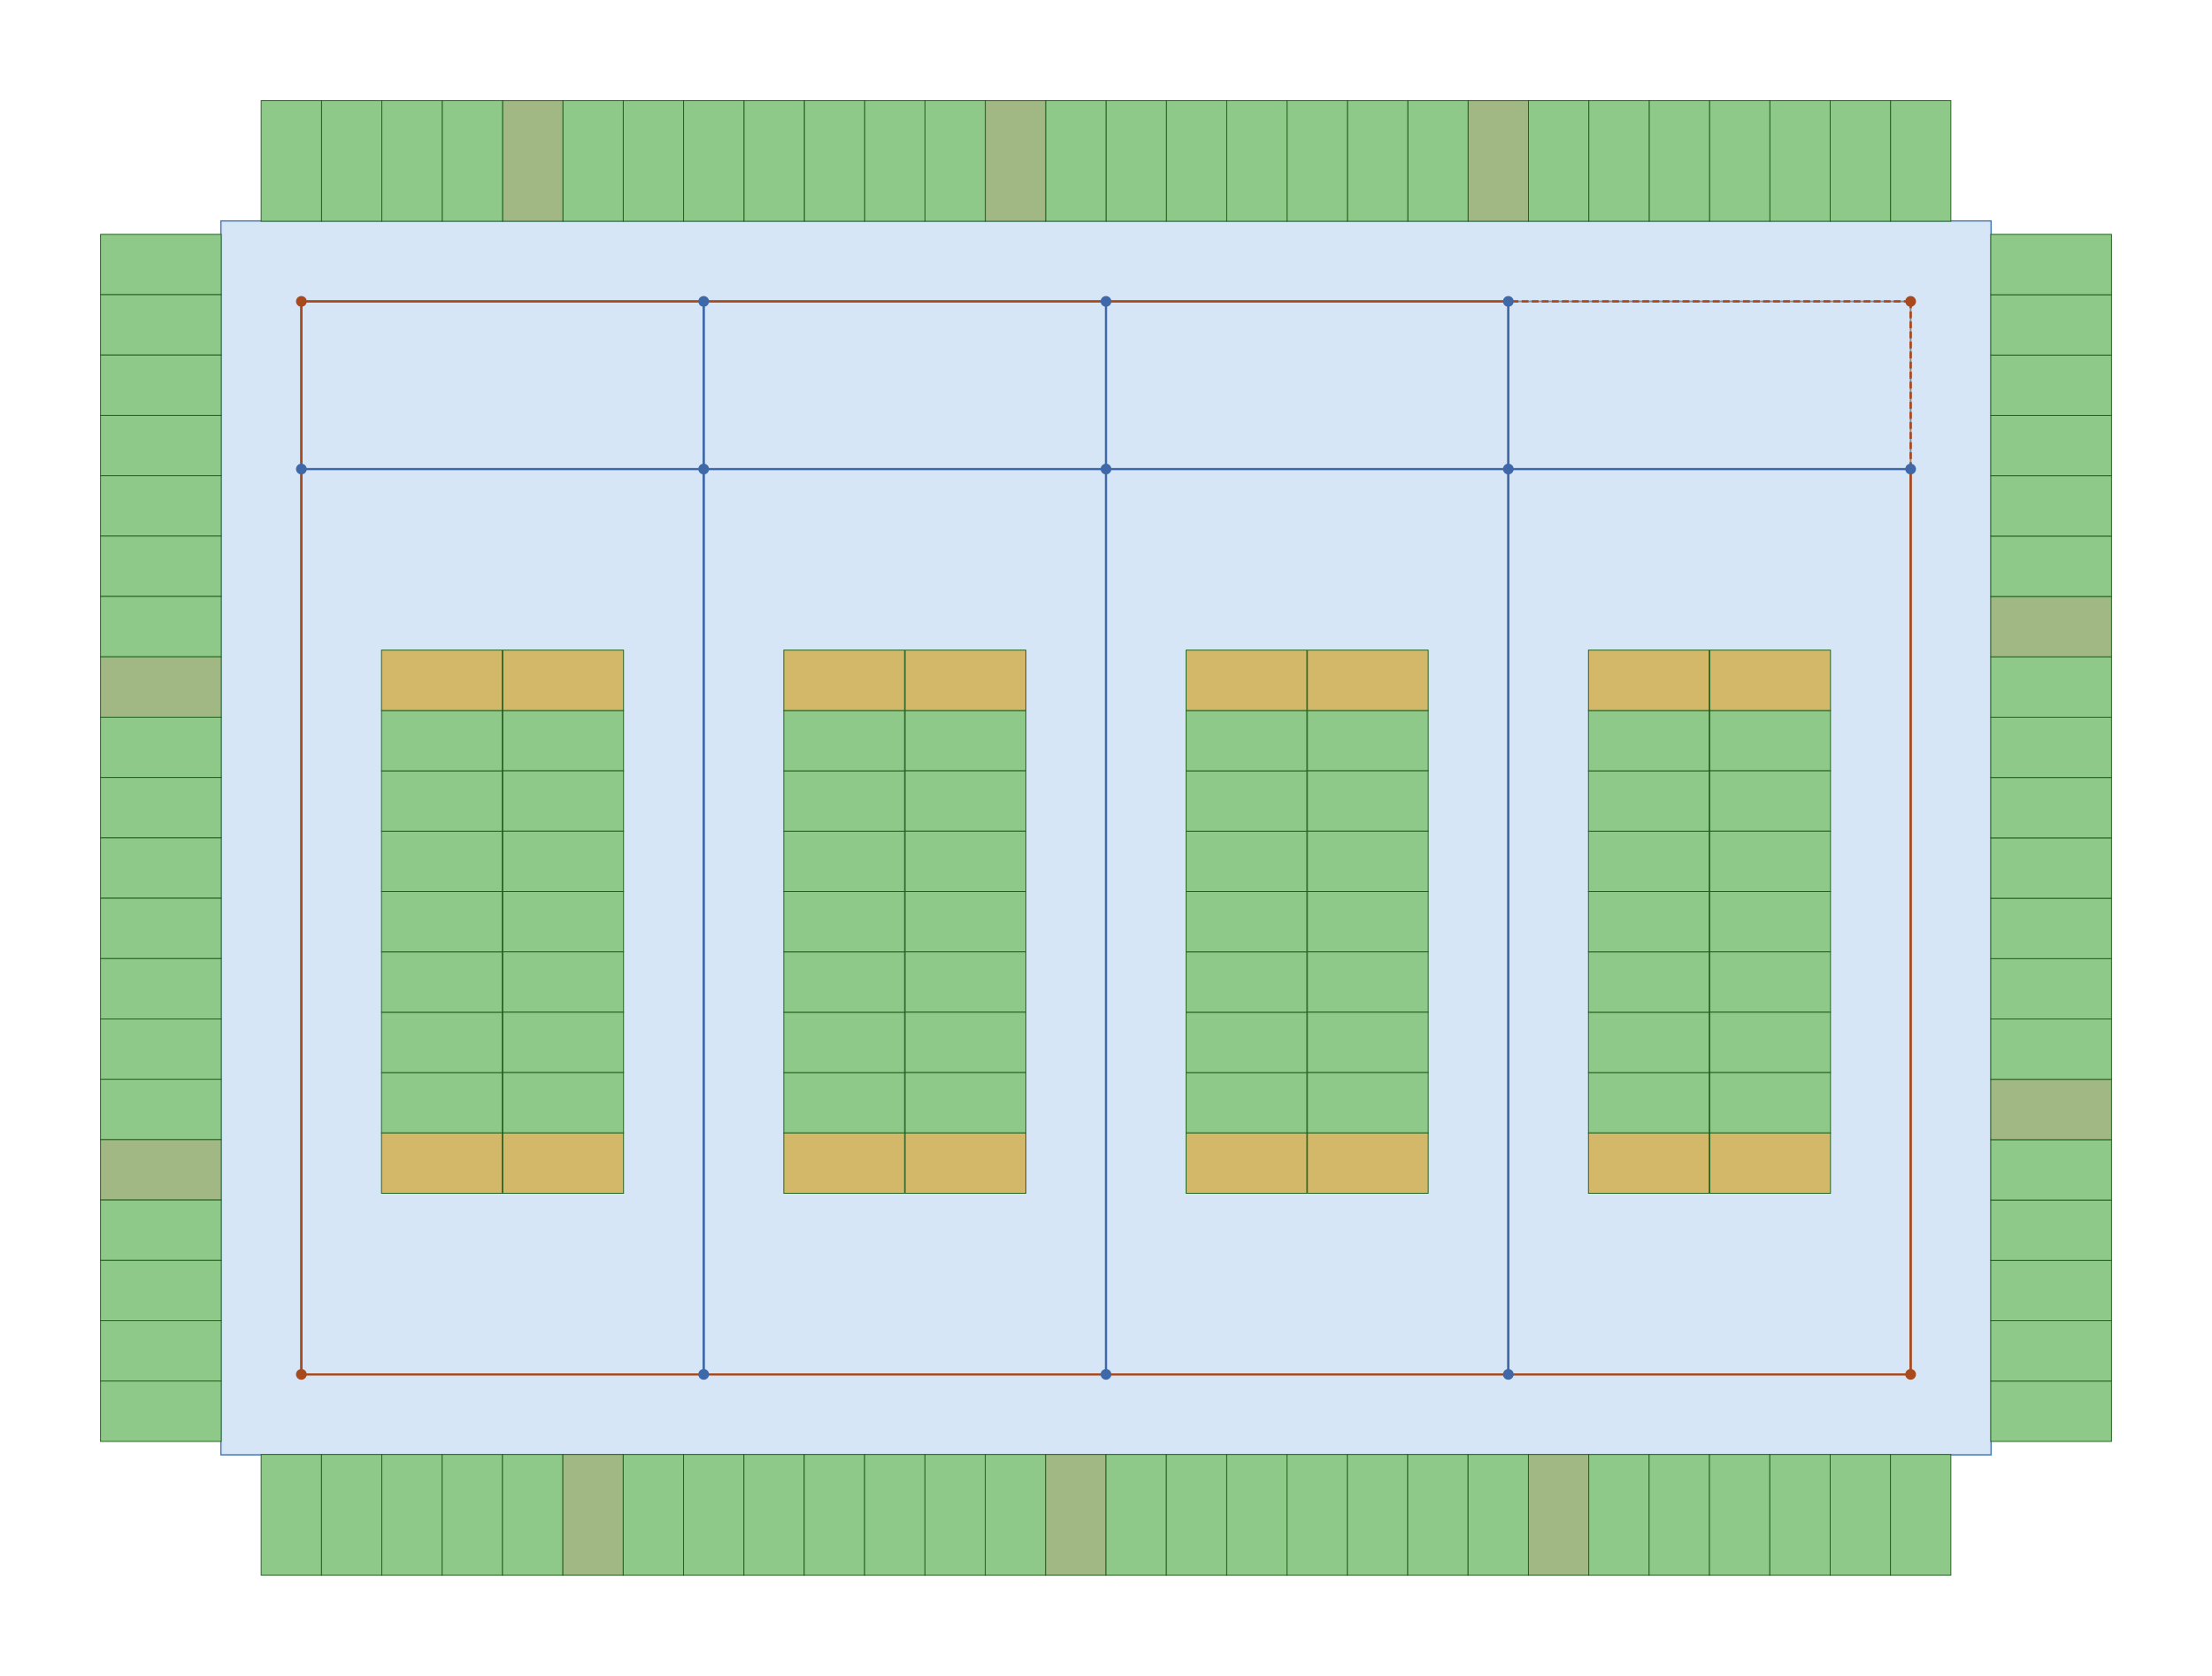
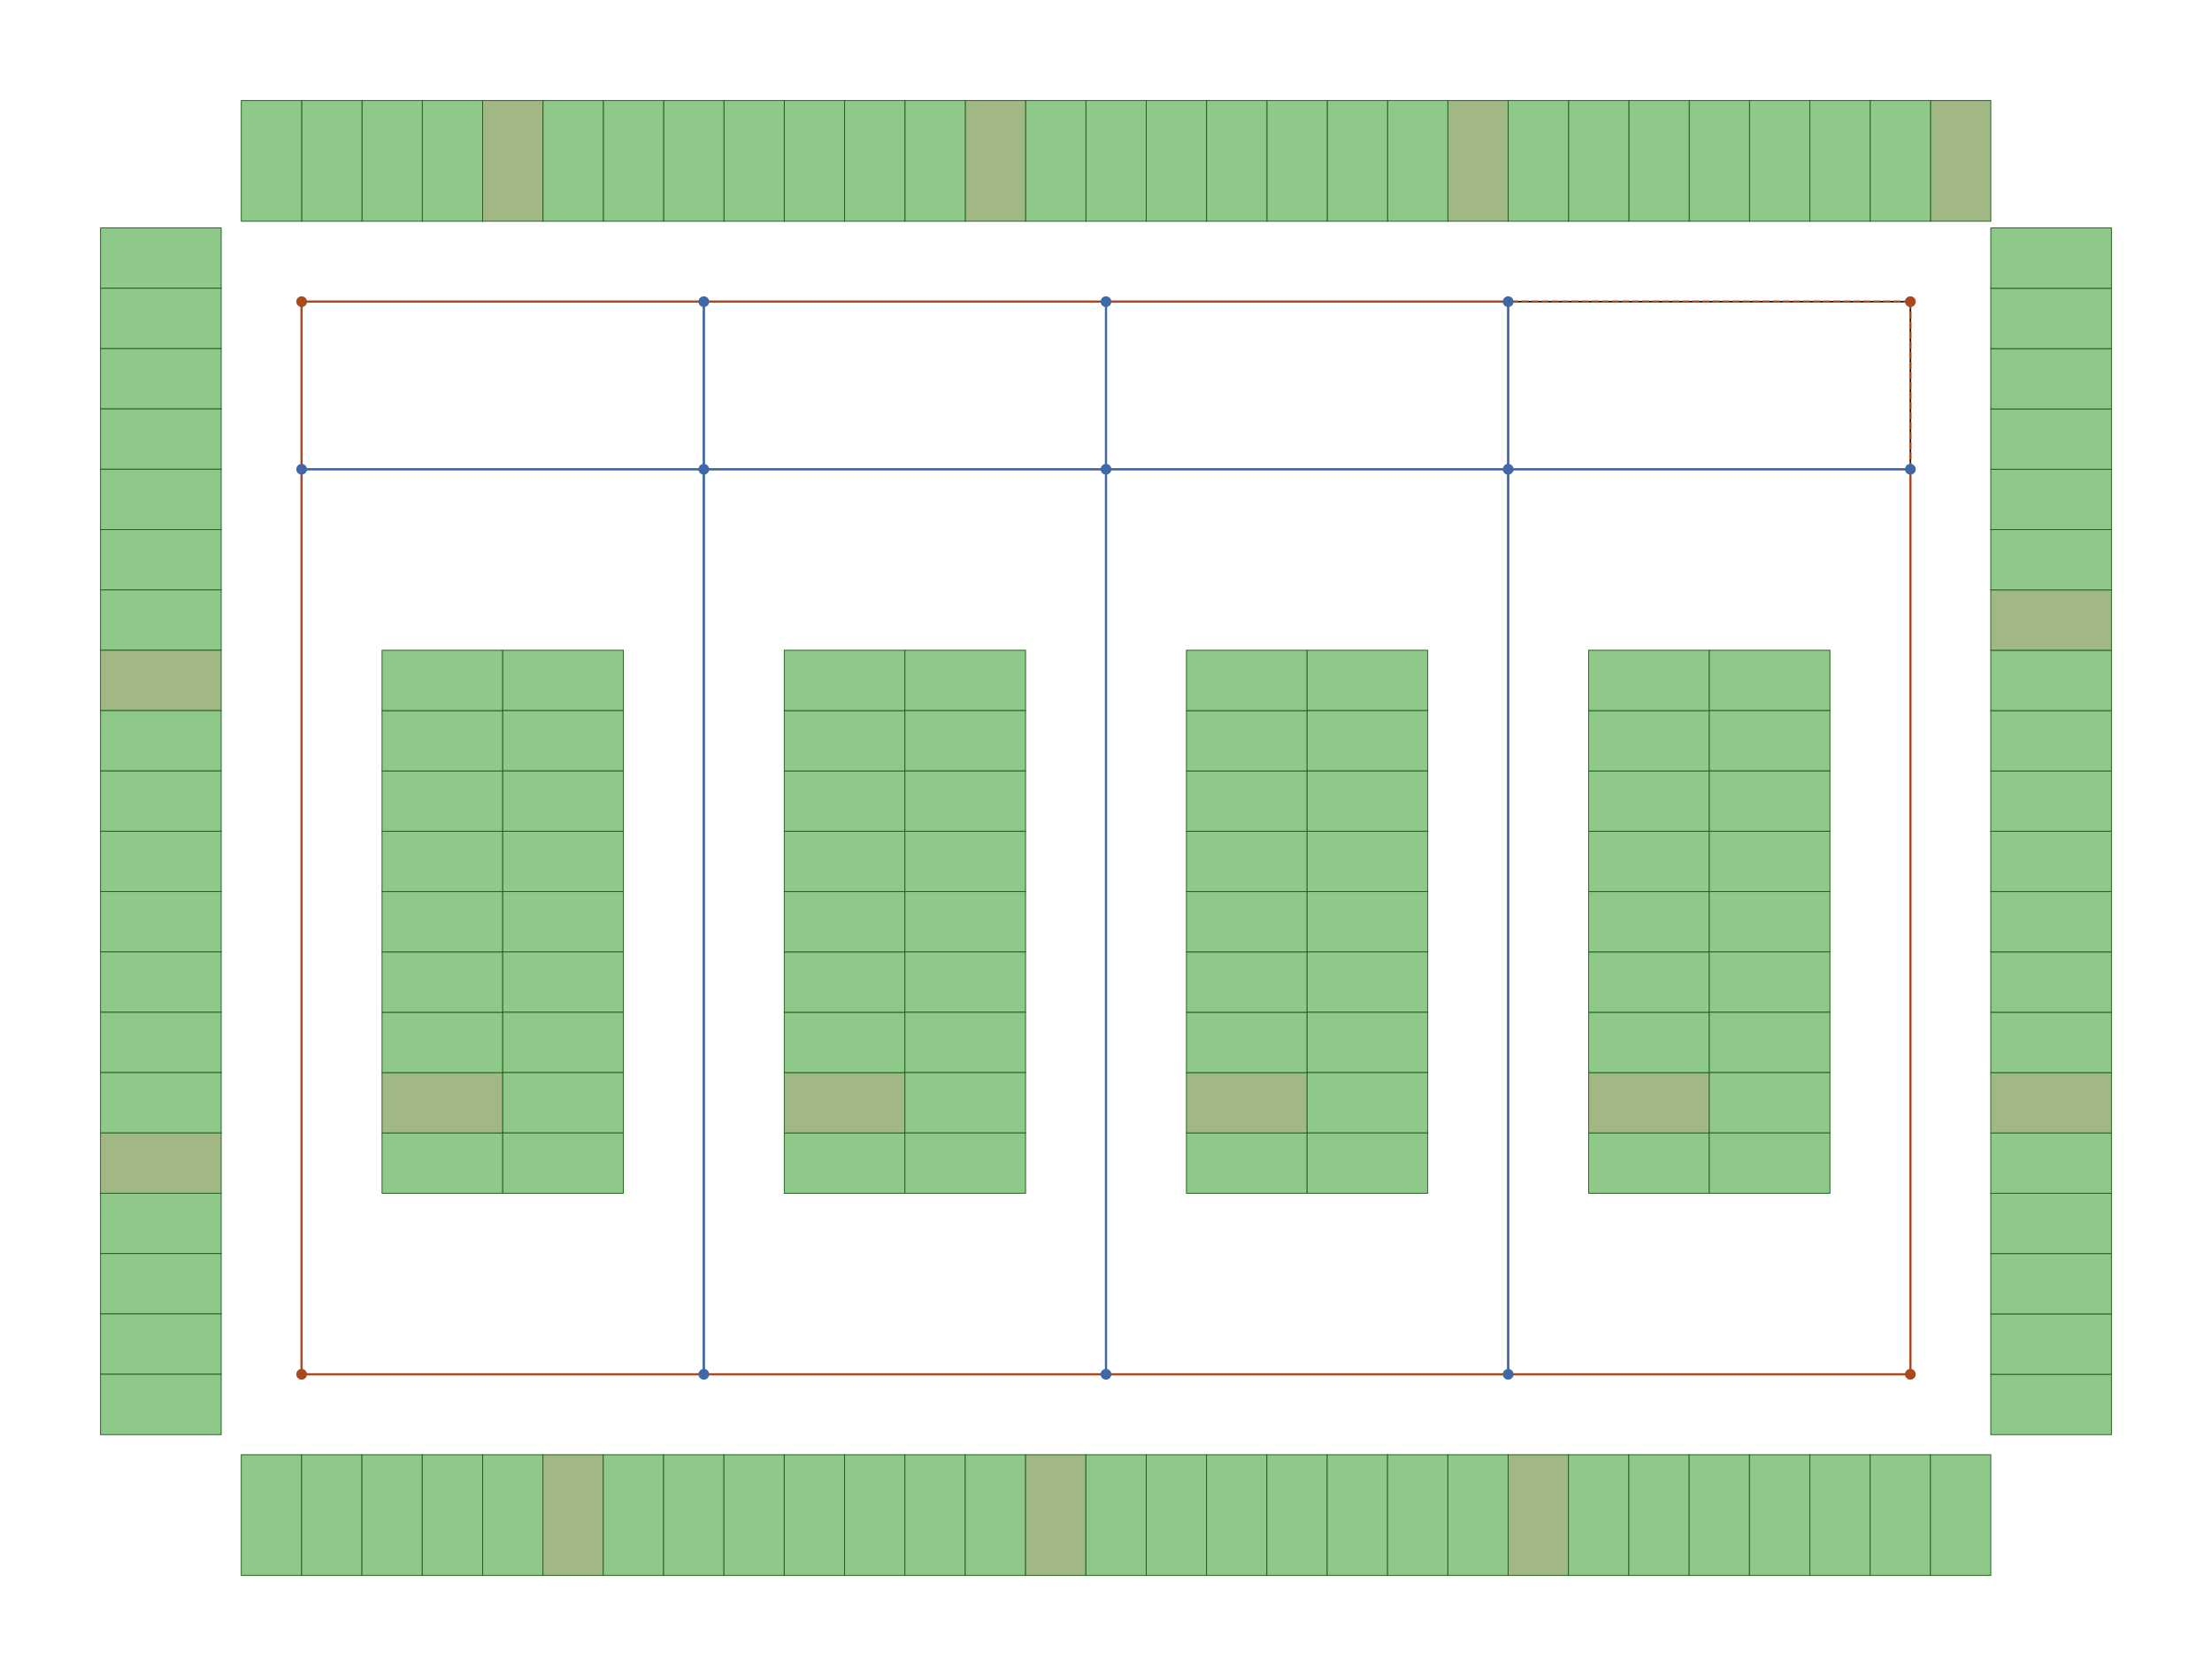
- <svg xmlns="http://www.w3.org/2000/svg" width="659.780" height="499.780" viewBox="-44.945 -44.945 329.890 249.890" preserveAspectRatio="xMidYMid meet">
+ <svg xmlns="http://www.w3.org/2000/svg" width="660" height="500" viewBox="-45 -45 330 250" preserveAspectRatio="xMidYMid meet">
  <style>polygon,line{vector-effect:non-scaling-stroke}</style>
  <g transform="translate(0,160) scale(1,-1)">
    <g id="boundary" fill="none" stroke="#222" stroke-width="0.5">
      <polygon points="0,0 240,0 240,160 0,160" />
    </g>
-     <g id="aisles" fill="#bcd5f0" fill-opacity="0.6" stroke="#4a7bb7" stroke-width="0.4">
-       <polygon points="-12,-12 -12,172 252,172 252,-12" />
-     </g>
    <g id="stalls" stroke="#1f5f1a" stroke-width="0.25">
-       <polygon points="-6,-29.950 3,-29.950 3,-11.950 -6,-11.950" fill="#8fc98a" />
-       <polygon points="3,-29.950 12,-29.950 12,-11.950 3,-11.950" fill="#8fc98a" />
-       <polygon points="12,-29.950 21,-29.950 21,-11.950 12,-11.950" fill="#8fc98a" />
-       <polygon points="21,-29.950 30,-29.950 30,-11.950 21,-11.950" fill="#8fc98a" />
-       <polygon points="30,-29.950 39,-29.950 39,-11.950 30,-11.950" fill="#8fc98a" />
-       <polygon points="39,-29.950 48,-29.950 48,-11.950 39,-11.950" fill="#a1b885" />
-       <polygon points="48,-29.950 57,-29.950 57,-11.950 48,-11.950" fill="#8fc98a" />
-       <polygon points="57,-29.950 66,-29.950 66,-11.950 57,-11.950" fill="#8fc98a" />
-       <polygon points="66,-29.950 75,-29.950 75,-11.950 66,-11.950" fill="#8fc98a" />
-       <polygon points="75,-29.950 84,-29.950 84,-11.950 75,-11.950" fill="#8fc98a" />
-       <polygon points="84,-29.950 93,-29.950 93,-11.950 84,-11.950" fill="#8fc98a" />
-       <polygon points="93,-29.950 102,-29.950 102,-11.950 93,-11.950" fill="#8fc98a" />
-       <polygon points="102,-29.950 111,-29.950 111,-11.950 102,-11.950" fill="#8fc98a" />
-       <polygon points="111,-29.950 120,-29.950 120,-11.950 111,-11.950" fill="#a1b885" />
-       <polygon points="120,-29.950 129,-29.950 129,-11.950 120,-11.950" fill="#8fc98a" />
-       <polygon points="129,-29.950 138,-29.950 138,-11.950 129,-11.950" fill="#8fc98a" />
-       <polygon points="138,-29.950 147,-29.950 147,-11.950 138,-11.950" fill="#8fc98a" />
-       <polygon points="147,-29.950 156,-29.950 156,-11.950 147,-11.950" fill="#8fc98a" />
-       <polygon points="156,-29.950 165,-29.950 165,-11.950 156,-11.950" fill="#8fc98a" />
-       <polygon points="165,-29.950 174,-29.950 174,-11.950 165,-11.950" fill="#8fc98a" />
-       <polygon points="174,-29.950 183,-29.950 183,-11.950 174,-11.950" fill="#8fc98a" />
-       <polygon points="183,-29.950 192,-29.950 192,-11.950 183,-11.950" fill="#a1b885" />
-       <polygon points="192,-29.950 201,-29.950 201,-11.950 192,-11.950" fill="#8fc98a" />
-       <polygon points="201,-29.950 210,-29.950 210,-11.950 201,-11.950" fill="#8fc98a" />
-       <polygon points="210,-29.950 219,-29.950 219,-11.950 210,-11.950" fill="#8fc98a" />
-       <polygon points="219,-29.950 228,-29.950 228,-11.950 219,-11.950" fill="#8fc98a" />
-       <polygon points="228,-29.950 237,-29.950 237,-11.950 228,-11.950" fill="#8fc98a" />
-       <polygon points="237,-29.950 246,-29.950 246,-11.950 237,-11.950" fill="#8fc98a" />
-       <polygon points="246,189.950 237,189.950 237,171.950 246,171.950" fill="#8fc98a" />
-       <polygon points="237,189.950 228,189.950 228,171.950 237,171.950" fill="#8fc98a" />
-       <polygon points="228,189.950 219,189.950 219,171.950 228,171.950" fill="#8fc98a" />
-       <polygon points="219,189.950 210,189.950 210,171.950 219,171.950" fill="#8fc98a" />
-       <polygon points="210,189.950 201,189.950 201,171.950 210,171.950" fill="#8fc98a" />
-       <polygon points="201,189.950 192,189.950 192,171.950 201,171.950" fill="#8fc98a" />
-       <polygon points="192,189.950 183,189.950 183,171.950 192,171.950" fill="#8fc98a" />
-       <polygon points="183,189.950 174,189.950 174,171.950 183,171.950" fill="#a1b885" />
-       <polygon points="174,189.950 165,189.950 165,171.950 174,171.950" fill="#8fc98a" />
-       <polygon points="165,189.950 156,189.950 156,171.950 165,171.950" fill="#8fc98a" />
-       <polygon points="156,189.950 147,189.950 147,171.950 156,171.950" fill="#8fc98a" />
-       <polygon points="147,189.950 138,189.950 138,171.950 147,171.950" fill="#8fc98a" />
-       <polygon points="138,189.950 129,189.950 129,171.950 138,171.950" fill="#8fc98a" />
-       <polygon points="129,189.950 120,189.950 120,171.950 129,171.950" fill="#8fc98a" />
-       <polygon points="120,189.950 111,189.950 111,171.950 120,171.950" fill="#8fc98a" />
-       <polygon points="111,189.950 102,189.950 102,171.950 111,171.950" fill="#a1b885" />
-       <polygon points="102,189.950 93,189.950 93,171.950 102,171.950" fill="#8fc98a" />
-       <polygon points="93,189.950 84,189.950 84,171.950 93,171.950" fill="#8fc98a" />
-       <polygon points="84,189.950 75,189.950 75,171.950 84,171.950" fill="#8fc98a" />
-       <polygon points="75,189.950 66,189.950 66,171.950 75,171.950" fill="#8fc98a" />
-       <polygon points="66,189.950 57,189.950 57,171.950 66,171.950" fill="#8fc98a" />
-       <polygon points="57,189.950 48,189.950 48,171.950 57,171.950" fill="#8fc98a" />
-       <polygon points="48,189.950 39,189.950 39,171.950 48,171.950" fill="#8fc98a" />
-       <polygon points="39,189.950 30,189.950 30,171.950 39,171.950" fill="#a1b885" />
-       <polygon points="30,189.950 21,189.950 21,171.950 30,171.950" fill="#8fc98a" />
-       <polygon points="21,189.950 12,189.950 12,171.950 21,171.950" fill="#8fc98a" />
-       <polygon points="12,189.950 3,189.950 3,171.950 12,171.950" fill="#8fc98a" />
-       <polygon points="3,189.950 -6,189.950 -6,171.950 3,171.950" fill="#8fc98a" />
-       <polygon points="-29.950,170 -29.950,161 -11.950,161 -11.950,170" fill="#8fc98a" />
-       <polygon points="-29.950,161 -29.950,152 -11.950,152 -11.950,161" fill="#8fc98a" />
-       <polygon points="-29.950,152 -29.950,143 -11.950,143 -11.950,152" fill="#8fc98a" />
-       <polygon points="-29.950,143 -29.950,134 -11.950,134 -11.950,143" fill="#8fc98a" />
-       <polygon points="-29.950,134 -29.950,125 -11.950,125 -11.950,134" fill="#8fc98a" />
-       <polygon points="-29.950,125 -29.950,116 -11.950,116 -11.950,125" fill="#8fc98a" />
-       <polygon points="-29.950,116 -29.950,107 -11.950,107 -11.950,116" fill="#8fc98a" />
-       <polygon points="-29.950,107 -29.950,98 -11.950,98 -11.950,107" fill="#a1b885" />
-       <polygon points="-29.950,98 -29.950,89 -11.950,89 -11.950,98" fill="#8fc98a" />
-       <polygon points="-29.950,89 -29.950,80 -11.950,80 -11.950,89" fill="#8fc98a" />
-       <polygon points="-29.950,80 -29.950,71 -11.950,71 -11.950,80" fill="#8fc98a" />
-       <polygon points="-29.950,71 -29.950,62 -11.950,62 -11.950,71" fill="#8fc98a" />
-       <polygon points="-29.950,62 -29.950,53 -11.950,53 -11.950,62" fill="#8fc98a" />
-       <polygon points="-29.950,53 -29.950,44 -11.950,44 -11.950,53" fill="#8fc98a" />
-       <polygon points="-29.950,44 -29.950,35 -11.950,35 -11.950,44" fill="#8fc98a" />
-       <polygon points="-29.950,35 -29.950,26 -11.950,26 -11.950,35" fill="#a1b885" />
-       <polygon points="-29.950,26 -29.950,17 -11.950,17 -11.950,26" fill="#8fc98a" />
-       <polygon points="-29.950,17 -29.950,8 -11.950,8 -11.950,17" fill="#8fc98a" />
-       <polygon points="-29.950,8 -29.950,-1 -11.950,-1 -11.950,8" fill="#8fc98a" />
-       <polygon points="-29.950,-1 -29.950,-10 -11.950,-10 -11.950,-1" fill="#8fc98a" />
-       <polygon points="269.950,-10 269.950,-1 251.950,-1 251.950,-10" fill="#8fc98a" />
-       <polygon points="269.950,-1 269.950,8 251.950,8 251.950,-1" fill="#8fc98a" />
-       <polygon points="269.950,8 269.950,17 251.950,17 251.950,8" fill="#8fc98a" />
-       <polygon points="269.950,17 269.950,26 251.950,26 251.950,17" fill="#8fc98a" />
-       <polygon points="269.950,26 269.950,35 251.950,35 251.950,26" fill="#8fc98a" />
-       <polygon points="269.950,35 269.950,44 251.950,44 251.950,35" fill="#a1b885" />
-       <polygon points="269.950,44 269.950,53 251.950,53 251.950,44" fill="#8fc98a" />
-       <polygon points="269.950,53 269.950,62 251.950,62 251.950,53" fill="#8fc98a" />
-       <polygon points="269.950,62 269.950,71 251.950,71 251.950,62" fill="#8fc98a" />
-       <polygon points="269.950,71 269.950,80 251.950,80 251.950,71" fill="#8fc98a" />
-       <polygon points="269.950,80 269.950,89 251.950,89 251.950,80" fill="#8fc98a" />
-       <polygon points="269.950,89 269.950,98 251.950,98 251.950,89" fill="#8fc98a" />
-       <polygon points="269.950,98 269.950,107 251.950,107 251.950,98" fill="#8fc98a" />
-       <polygon points="269.950,107 269.950,116 251.950,116 251.950,107" fill="#a1b885" />
-       <polygon points="269.950,116 269.950,125 251.950,125 251.950,116" fill="#8fc98a" />
-       <polygon points="269.950,125 269.950,134 251.950,134 251.950,125" fill="#8fc98a" />
-       <polygon points="269.950,134 269.950,143 251.950,143 251.950,134" fill="#8fc98a" />
-       <polygon points="269.950,143 269.950,152 251.950,152 251.950,143" fill="#8fc98a" />
-       <polygon points="269.950,152 269.950,161 251.950,161 251.950,152" fill="#8fc98a" />
-       <polygon points="269.950,161 269.950,170 251.950,170 251.950,161" fill="#8fc98a" />
-       <polygon points="29.950,36 29.950,45 11.950,45 11.950,36" fill="#8fc98a" />
-       <polygon points="29.950,45 29.950,54 11.950,54 11.950,45" fill="#8fc98a" />
-       <polygon points="29.950,54 29.950,63 11.950,63 11.950,54" fill="#8fc98a" />
-       <polygon points="29.950,63 29.950,72 11.950,72 11.950,63" fill="#8fc98a" />
-       <polygon points="29.950,72 29.950,81 11.950,81 11.950,72" fill="#8fc98a" />
-       <polygon points="29.950,81 29.950,90 11.950,90 11.950,81" fill="#8fc98a" />
-       <polygon points="29.950,90 29.950,99 11.950,99 11.950,90" fill="#8fc98a" />
-       <polygon points="30.050,99 30.050,90 48.050,90 48.050,99" fill="#8fc98a" />
-       <polygon points="30.050,90 30.050,81 48.050,81 48.050,90" fill="#8fc98a" />
-       <polygon points="30.050,81 30.050,72 48.050,72 48.050,81" fill="#8fc98a" />
-       <polygon points="30.050,72 30.050,63 48.050,63 48.050,72" fill="#8fc98a" />
-       <polygon points="30.050,63 30.050,54 48.050,54 48.050,63" fill="#8fc98a" />
-       <polygon points="30.050,54 30.050,45 48.050,45 48.050,54" fill="#8fc98a" />
-       <polygon points="30.050,45 30.050,36 48.050,36 48.050,45" fill="#8fc98a" />
-       <polygon points="89.950,36 89.950,45 71.950,45 71.950,36" fill="#8fc98a" />
-       <polygon points="89.950,45 89.950,54 71.950,54 71.950,45" fill="#8fc98a" />
-       <polygon points="89.950,54 89.950,63 71.950,63 71.950,54" fill="#8fc98a" />
-       <polygon points="89.950,63 89.950,72 71.950,72 71.950,63" fill="#8fc98a" />
-       <polygon points="89.950,72 89.950,81 71.950,81 71.950,72" fill="#8fc98a" />
-       <polygon points="89.950,81 89.950,90 71.950,90 71.950,81" fill="#8fc98a" />
-       <polygon points="89.950,90 89.950,99 71.950,99 71.950,90" fill="#8fc98a" />
-       <polygon points="90.050,99 90.050,90 108.050,90 108.050,99" fill="#8fc98a" />
-       <polygon points="90.050,90 90.050,81 108.050,81 108.050,90" fill="#8fc98a" />
-       <polygon points="90.050,81 90.050,72 108.050,72 108.050,81" fill="#8fc98a" />
-       <polygon points="90.050,72 90.050,63 108.050,63 108.050,72" fill="#8fc98a" />
-       <polygon points="90.050,63 90.050,54 108.050,54 108.050,63" fill="#8fc98a" />
-       <polygon points="90.050,54 90.050,45 108.050,45 108.050,54" fill="#8fc98a" />
-       <polygon points="90.050,45 90.050,36 108.050,36 108.050,45" fill="#8fc98a" />
-       <polygon points="149.950,36 149.950,45 131.950,45 131.950,36" fill="#8fc98a" />
-       <polygon points="149.950,45 149.950,54 131.950,54 131.950,45" fill="#8fc98a" />
-       <polygon points="149.950,54 149.950,63 131.950,63 131.950,54" fill="#8fc98a" />
-       <polygon points="149.950,63 149.950,72 131.950,72 131.950,63" fill="#8fc98a" />
-       <polygon points="149.950,72 149.950,81 131.950,81 131.950,72" fill="#8fc98a" />
-       <polygon points="149.950,81 149.950,90 131.950,90 131.950,81" fill="#8fc98a" />
-       <polygon points="149.950,90 149.950,99 131.950,99 131.950,90" fill="#8fc98a" />
-       <polygon points="150.050,99 150.050,90 168.050,90 168.050,99" fill="#8fc98a" />
-       <polygon points="150.050,90 150.050,81 168.050,81 168.050,90" fill="#8fc98a" />
-       <polygon points="150.050,81 150.050,72 168.050,72 168.050,81" fill="#8fc98a" />
-       <polygon points="150.050,72 150.050,63 168.050,63 168.050,72" fill="#8fc98a" />
-       <polygon points="150.050,63 150.050,54 168.050,54 168.050,63" fill="#8fc98a" />
-       <polygon points="150.050,54 150.050,45 168.050,45 168.050,54" fill="#8fc98a" />
-       <polygon points="150.050,45 150.050,36 168.050,36 168.050,45" fill="#8fc98a" />
-       <polygon points="209.950,36 209.950,45 191.950,45 191.950,36" fill="#8fc98a" />
-       <polygon points="209.950,45 209.950,54 191.950,54 191.950,45" fill="#8fc98a" />
-       <polygon points="209.950,54 209.950,63 191.950,63 191.950,54" fill="#8fc98a" />
-       <polygon points="209.950,63 209.950,72 191.950,72 191.950,63" fill="#8fc98a" />
-       <polygon points="209.950,72 209.950,81 191.950,81 191.950,72" fill="#8fc98a" />
-       <polygon points="209.950,81 209.950,90 191.950,90 191.950,81" fill="#8fc98a" />
-       <polygon points="209.950,90 209.950,99 191.950,99 191.950,90" fill="#8fc98a" />
-       <polygon points="210.050,99 210.050,90 228.050,90 228.050,99" fill="#8fc98a" />
-       <polygon points="210.050,90 210.050,81 228.050,81 228.050,90" fill="#8fc98a" />
-       <polygon points="210.050,81 210.050,72 228.050,72 228.050,81" fill="#8fc98a" />
-       <polygon points="210.050,72 210.050,63 228.050,63 228.050,72" fill="#8fc98a" />
-       <polygon points="210.050,63 210.050,54 228.050,54 228.050,63" fill="#8fc98a" />
-       <polygon points="210.050,54 210.050,45 228.050,45 228.050,54" fill="#8fc98a" />
-       <polygon points="210.050,45 210.050,36 228.050,36 228.050,45" fill="#8fc98a" />
-       <polygon points="29.950,99 29.950,108 11.950,108 11.950,99" fill="#d4b86a" />
-       <polygon points="30.050,36 30.050,27 48.050,27 48.050,36" fill="#d4b86a" />
-       <polygon points="89.950,99 89.950,108 71.950,108 71.950,99" fill="#d4b86a" />
-       <polygon points="90.050,36 90.050,27 108.050,27 108.050,36" fill="#d4b86a" />
-       <polygon points="149.950,99 149.950,108 131.950,108 131.950,99" fill="#d4b86a" />
-       <polygon points="150.050,36 150.050,27 168.050,27 168.050,36" fill="#d4b86a" />
-       <polygon points="209.950,99 209.950,108 191.950,108 191.950,99" fill="#d4b86a" />
-       <polygon points="210.050,36 210.050,27 228.050,27 228.050,36" fill="#d4b86a" />
-       <polygon points="29.950,27 29.950,36 11.950,36 11.950,27" fill="#d4b86a" />
-       <polygon points="30.050,108 30.050,99 48.050,99 48.050,108" fill="#d4b86a" />
-       <polygon points="89.950,27 89.950,36 71.950,36 71.950,27" fill="#d4b86a" />
-       <polygon points="90.050,108 90.050,99 108.050,99 108.050,108" fill="#d4b86a" />
-       <polygon points="149.950,27 149.950,36 131.950,36 131.950,27" fill="#d4b86a" />
-       <polygon points="150.050,108 150.050,99 168.050,99 168.050,108" fill="#d4b86a" />
-       <polygon points="209.950,27 209.950,36 191.950,36 191.950,27" fill="#d4b86a" />
-       <polygon points="210.050,108 210.050,99 228.050,99 228.050,108" fill="#d4b86a" />
+       <polygon points="-9,-30 0,-30 0,-12 -9,-12" fill="#8fc98a" />
+       <polygon points="0,-30 9,-30 9,-12 0,-12" fill="#8fc98a" />
+       <polygon points="9,-30 18,-30 18,-12 9,-12" fill="#8fc98a" />
+       <polygon points="18,-30 27,-30 27,-12 18,-12" fill="#8fc98a" />
+       <polygon points="27,-30 36,-30 36,-12 27,-12" fill="#8fc98a" />
+       <polygon points="36,-30 45,-30 45,-12 36,-12" fill="#a1b885" />
+       <polygon points="45,-30 54,-30 54,-12 45,-12" fill="#8fc98a" />
+       <polygon points="54,-30 63,-30 63,-12 54,-12" fill="#8fc98a" />
+       <polygon points="63,-30 72,-30 72,-12 63,-12" fill="#8fc98a" />
+       <polygon points="72,-30 81,-30 81,-12 72,-12" fill="#8fc98a" />
+       <polygon points="81,-30 90,-30 90,-12 81,-12" fill="#8fc98a" />
+       <polygon points="90,-30 99,-30 99,-12 90,-12" fill="#8fc98a" />
+       <polygon points="99,-30 108,-30 108,-12 99,-12" fill="#8fc98a" />
+       <polygon points="108,-30 117,-30 117,-12 108,-12" fill="#a1b885" />
+       <polygon points="117,-30 126,-30 126,-12 117,-12" fill="#8fc98a" />
+       <polygon points="126,-30 135,-30 135,-12 126,-12" fill="#8fc98a" />
+       <polygon points="135,-30 144,-30 144,-12 135,-12" fill="#8fc98a" />
+       <polygon points="144,-30 153,-30 153,-12 144,-12" fill="#8fc98a" />
+       <polygon points="153,-30 162,-30 162,-12 153,-12" fill="#8fc98a" />
+       <polygon points="162,-30 171,-30 171,-12 162,-12" fill="#8fc98a" />
+       <polygon points="171,-30 180,-30 180,-12 171,-12" fill="#8fc98a" />
+       <polygon points="180,-30 189,-30 189,-12 180,-12" fill="#a1b885" />
+       <polygon points="189,-30 198,-30 198,-12 189,-12" fill="#8fc98a" />
+       <polygon points="198,-30 207,-30 207,-12 198,-12" fill="#8fc98a" />
+       <polygon points="207,-30 216,-30 216,-12 207,-12" fill="#8fc98a" />
+       <polygon points="216,-30 225,-30 225,-12 216,-12" fill="#8fc98a" />
+       <polygon points="225,-30 234,-30 234,-12 225,-12" fill="#8fc98a" />
+       <polygon points="234,-30 243,-30 243,-12 234,-12" fill="#8fc98a" />
+       <polygon points="243,-30 252,-30 252,-12 243,-12" fill="#8fc98a" />
+       <polygon points="252,190 243,190 243,172 252,172" fill="#a1b885" />
+       <polygon points="243,190 234,190 234,172 243,172" fill="#8fc98a" />
+       <polygon points="234,190 225,190 225,172 234,172" fill="#8fc98a" />
+       <polygon points="225,190 216,190 216,172 225,172" fill="#8fc98a" />
+       <polygon points="216,190 207,190 207,172 216,172" fill="#8fc98a" />
+       <polygon points="207,190 198,190 198,172 207,172" fill="#8fc98a" />
+       <polygon points="198,190 189,190 189,172 198,172" fill="#8fc98a" />
+       <polygon points="189,190 180,190 180,172 189,172" fill="#8fc98a" />
+       <polygon points="180,190 171,190 171,172 180,172" fill="#a1b885" />
+       <polygon points="171,190 162,190 162,172 171,172" fill="#8fc98a" />
+       <polygon points="162,190 153,190 153,172 162,172" fill="#8fc98a" />
+       <polygon points="153,190 144,190 144,172 153,172" fill="#8fc98a" />
+       <polygon points="144,190 135,190 135,172 144,172" fill="#8fc98a" />
+       <polygon points="135,190 126,190 126,172 135,172" fill="#8fc98a" />
+       <polygon points="126,190 117,190 117,172 126,172" fill="#8fc98a" />
+       <polygon points="117,190 108,190 108,172 117,172" fill="#8fc98a" />
+       <polygon points="108,190 99,190 99,172 108,172" fill="#a1b885" />
+       <polygon points="99,190 90,190 90,172 99,172" fill="#8fc98a" />
+       <polygon points="90,190 81,190 81,172 90,172" fill="#8fc98a" />
+       <polygon points="81,190 72,190 72,172 81,172" fill="#8fc98a" />
+       <polygon points="72,190 63,190 63,172 72,172" fill="#8fc98a" />
+       <polygon points="63,190 54,190 54,172 63,172" fill="#8fc98a" />
+       <polygon points="54,190 45,190 45,172 54,172" fill="#8fc98a" />
+       <polygon points="45,190 36,190 36,172 45,172" fill="#8fc98a" />
+       <polygon points="36,190 27,190 27,172 36,172" fill="#a1b885" />
+       <polygon points="27,190 18,190 18,172 27,172" fill="#8fc98a" />
+       <polygon points="18,190 9,190 9,172 18,172" fill="#8fc98a" />
+       <polygon points="9,190 0,190 0,172 9,172" fill="#8fc98a" />
+       <polygon points="0,190 -9,190 -9,172 0,172" fill="#8fc98a" />
+       <polygon points="-30,171 -30,162 -12,162 -12,171" fill="#8fc98a" />
+       <polygon points="-30,162 -30,153 -12,153 -12,162" fill="#8fc98a" />
+       <polygon points="-30,153 -30,144 -12,144 -12,153" fill="#8fc98a" />
+       <polygon points="-30,144 -30,135 -12,135 -12,144" fill="#8fc98a" />
+       <polygon points="-30,135 -30,126 -12,126 -12,135" fill="#8fc98a" />
+       <polygon points="-30,126 -30,117 -12,117 -12,126" fill="#8fc98a" />
+       <polygon points="-30,117 -30,108 -12,108 -12,117" fill="#8fc98a" />
+       <polygon points="-30,108 -30,99 -12,99 -12,108" fill="#a1b885" />
+       <polygon points="-30,99 -30,90 -12,90 -12,99" fill="#8fc98a" />
+       <polygon points="-30,90 -30,81 -12,81 -12,90" fill="#8fc98a" />
+       <polygon points="-30,81 -30,72 -12,72 -12,81" fill="#8fc98a" />
+       <polygon points="-30,72 -30,63 -12,63 -12,72" fill="#8fc98a" />
+       <polygon points="-30,63 -30,54 -12,54 -12,63" fill="#8fc98a" />
+       <polygon points="-30,54 -30,45 -12,45 -12,54" fill="#8fc98a" />
+       <polygon points="-30,45 -30,36 -12,36 -12,45" fill="#8fc98a" />
+       <polygon points="-30,36 -30,27 -12,27 -12,36" fill="#a1b885" />
+       <polygon points="-30,27 -30,18 -12,18 -12,27" fill="#8fc98a" />
+       <polygon points="-30,18 -30,9 -12,9 -12,18" fill="#8fc98a" />
+       <polygon points="-30,9 -30,0 -12,0 -12,9" fill="#8fc98a" />
+       <polygon points="-30,0 -30,-9 -12,-9 -12,0" fill="#8fc98a" />
+       <polygon points="270,-9 270,0 252,0 252,-9" fill="#8fc98a" />
+       <polygon points="270,0 270,9 252,9 252,0" fill="#8fc98a" />
+       <polygon points="270,9 270,18 252,18 252,9" fill="#8fc98a" />
+       <polygon points="270,18 270,27 252,27 252,18" fill="#8fc98a" />
+       <polygon points="270,27 270,36 252,36 252,27" fill="#8fc98a" />
+       <polygon points="270,36 270,45 252,45 252,36" fill="#a1b885" />
+       <polygon points="270,45 270,54 252,54 252,45" fill="#8fc98a" />
+       <polygon points="270,54 270,63 252,63 252,54" fill="#8fc98a" />
+       <polygon points="270,63 270,72 252,72 252,63" fill="#8fc98a" />
+       <polygon points="270,72 270,81 252,81 252,72" fill="#8fc98a" />
+       <polygon points="270,81 270,90 252,90 252,81" fill="#8fc98a" />
+       <polygon points="270,90 270,99 252,99 252,90" fill="#8fc98a" />
+       <polygon points="270,99 270,108 252,108 252,99" fill="#8fc98a" />
+       <polygon points="270,108 270,117 252,117 252,108" fill="#a1b885" />
+       <polygon points="270,117 270,126 252,126 252,117" fill="#8fc98a" />
+       <polygon points="270,126 270,135 252,135 252,126" fill="#8fc98a" />
+       <polygon points="270,135 270,144 252,144 252,135" fill="#8fc98a" />
+       <polygon points="270,144 270,153 252,153 252,144" fill="#8fc98a" />
+       <polygon points="270,153 270,162 252,162 252,153" fill="#8fc98a" />
+       <polygon points="270,162 270,171 252,171 252,162" fill="#8fc98a" />
+       <polygon points="30,27 30,36 12,36 12,27" fill="#8fc98a" />
+       <polygon points="30,36 30,45 12,45 12,36" fill="#a1b885" />
+       <polygon points="30,45 30,54 12,54 12,45" fill="#8fc98a" />
+       <polygon points="30,54 30,63 12,63 12,54" fill="#8fc98a" />
+       <polygon points="30,63 30,72 12,72 12,63" fill="#8fc98a" />
+       <polygon points="30,72 30,81 12,81 12,72" fill="#8fc98a" />
+       <polygon points="30,81 30,90 12,90 12,81" fill="#8fc98a" />
+       <polygon points="30,90 30,99 12,99 12,90" fill="#8fc98a" />
+       <polygon points="30,99 30,108 12,108 12,99" fill="#8fc98a" />
+       <polygon points="30,108 30,99 48,99 48,108" fill="#8fc98a" />
+       <polygon points="30,99 30,90 48,90 48,99" fill="#8fc98a" />
+       <polygon points="30,90 30,81 48,81 48,90" fill="#8fc98a" />
+       <polygon points="30,81 30,72 48,72 48,81" fill="#8fc98a" />
+       <polygon points="30,72 30,63 48,63 48,72" fill="#8fc98a" />
+       <polygon points="30,63 30,54 48,54 48,63" fill="#8fc98a" />
+       <polygon points="30,54 30,45 48,45 48,54" fill="#8fc98a" />
+       <polygon points="30,45 30,36 48,36 48,45" fill="#8fc98a" />
+       <polygon points="30,36 30,27 48,27 48,36" fill="#8fc98a" />
+       <polygon points="90,27 90,36 72,36 72,27" fill="#8fc98a" />
+       <polygon points="90,36 90,45 72,45 72,36" fill="#a1b885" />
+       <polygon points="90,45 90,54 72,54 72,45" fill="#8fc98a" />
+       <polygon points="90,54 90,63 72,63 72,54" fill="#8fc98a" />
+       <polygon points="90,63 90,72 72,72 72,63" fill="#8fc98a" />
+       <polygon points="90,72 90,81 72,81 72,72" fill="#8fc98a" />
+       <polygon points="90,81 90,90 72,90 72,81" fill="#8fc98a" />
+       <polygon points="90,90 90,99 72,99 72,90" fill="#8fc98a" />
+       <polygon points="90,99 90,108 72,108 72,99" fill="#8fc98a" />
+       <polygon points="90,108 90,99 108,99 108,108" fill="#8fc98a" />
+       <polygon points="90,99 90,90 108,90 108,99" fill="#8fc98a" />
+       <polygon points="90,90 90,81 108,81 108,90" fill="#8fc98a" />
+       <polygon points="90,81 90,72 108,72 108,81" fill="#8fc98a" />
+       <polygon points="90,72 90,63 108,63 108,72" fill="#8fc98a" />
+       <polygon points="90,63 90,54 108,54 108,63" fill="#8fc98a" />
+       <polygon points="90,54 90,45 108,45 108,54" fill="#8fc98a" />
+       <polygon points="90,45 90,36 108,36 108,45" fill="#8fc98a" />
+       <polygon points="90,36 90,27 108,27 108,36" fill="#8fc98a" />
+       <polygon points="150,27 150,36 132,36 132,27" fill="#8fc98a" />
+       <polygon points="150,36 150,45 132,45 132,36" fill="#a1b885" />
+       <polygon points="150,45 150,54 132,54 132,45" fill="#8fc98a" />
+       <polygon points="150,54 150,63 132,63 132,54" fill="#8fc98a" />
+       <polygon points="150,63 150,72 132,72 132,63" fill="#8fc98a" />
+       <polygon points="150,72 150,81 132,81 132,72" fill="#8fc98a" />
+       <polygon points="150,81 150,90 132,90 132,81" fill="#8fc98a" />
+       <polygon points="150,90 150,99 132,99 132,90" fill="#8fc98a" />
+       <polygon points="150,99 150,108 132,108 132,99" fill="#8fc98a" />
+       <polygon points="150,108 150,99 168,99 168,108" fill="#8fc98a" />
+       <polygon points="150,99 150,90 168,90 168,99" fill="#8fc98a" />
+       <polygon points="150,90 150,81 168,81 168,90" fill="#8fc98a" />
+       <polygon points="150,81 150,72 168,72 168,81" fill="#8fc98a" />
+       <polygon points="150,72 150,63 168,63 168,72" fill="#8fc98a" />
+       <polygon points="150,63 150,54 168,54 168,63" fill="#8fc98a" />
+       <polygon points="150,54 150,45 168,45 168,54" fill="#8fc98a" />
+       <polygon points="150,45 150,36 168,36 168,45" fill="#8fc98a" />
+       <polygon points="150,36 150,27 168,27 168,36" fill="#8fc98a" />
+       <polygon points="210,27 210,36 192,36 192,27" fill="#8fc98a" />
+       <polygon points="210,36 210,45 192,45 192,36" fill="#a1b885" />
+       <polygon points="210,45 210,54 192,54 192,45" fill="#8fc98a" />
+       <polygon points="210,54 210,63 192,63 192,54" fill="#8fc98a" />
+       <polygon points="210,63 210,72 192,72 192,63" fill="#8fc98a" />
+       <polygon points="210,72 210,81 192,81 192,72" fill="#8fc98a" />
+       <polygon points="210,81 210,90 192,90 192,81" fill="#8fc98a" />
+       <polygon points="210,90 210,99 192,99 192,90" fill="#8fc98a" />
+       <polygon points="210,99 210,108 192,108 192,99" fill="#8fc98a" />
+       <polygon points="210,108 210,99 228,99 228,108" fill="#8fc98a" />
+       <polygon points="210,99 210,90 228,90 228,99" fill="#8fc98a" />
+       <polygon points="210,90 210,81 228,81 228,90" fill="#8fc98a" />
+       <polygon points="210,81 210,72 228,72 228,81" fill="#8fc98a" />
+       <polygon points="210,72 210,63 228,63 228,72" fill="#8fc98a" />
+       <polygon points="210,63 210,54 228,54 228,63" fill="#8fc98a" />
+       <polygon points="210,54 210,45 228,45 228,54" fill="#8fc98a" />
+       <polygon points="210,45 210,36 228,36 228,45" fill="#8fc98a" />
+       <polygon points="210,36 210,27 228,27 228,36" fill="#8fc98a" />
    </g>
    <g id="graph">
      <line x1="0" y1="0" x2="60" y2="0" stroke="#a84a1e" stroke-width="0.6" />
      <line x1="60" y1="0" x2="0" y2="0" stroke="#a84a1e" stroke-width="0.6" />
      <line x1="60" y1="0" x2="120" y2="0" stroke="#a84a1e" stroke-width="0.6" />
      <line x1="120" y1="0" x2="60" y2="0" stroke="#a84a1e" stroke-width="0.6" />
      <line x1="120" y1="0" x2="180" y2="0" stroke="#a84a1e" stroke-width="0.6" />
      <line x1="180" y1="0" x2="120" y2="0" stroke="#a84a1e" stroke-width="0.6" />
      <line x1="180" y1="0" x2="240" y2="0" stroke="#a84a1e" stroke-width="0.6" />
      <line x1="240" y1="0" x2="180" y2="0" stroke="#a84a1e" stroke-width="0.6" />
      <line x1="240" y1="0" x2="240" y2="135" stroke="#a84a1e" stroke-width="0.6" />
      <line x1="240" y1="135" x2="240" y2="0" stroke="#a84a1e" stroke-width="0.6" />
      <line x1="240" y1="135" x2="240" y2="160" stroke="#a84a1e" stroke-width="0.6" stroke-dasharray="2 1" />
      <line x1="240" y1="135" x2="240" y2="160" stroke="#a84a1e" stroke-width="0.6" stroke-dasharray="2 1" />
      <line x1="240" y1="160" x2="180" y2="160" stroke="#a84a1e" stroke-width="0.6" stroke-dasharray="2 1" />
      <line x1="240" y1="160" x2="180" y2="160" stroke="#a84a1e" stroke-width="0.6" stroke-dasharray="2 1" />
      <line x1="180" y1="160" x2="120" y2="160" stroke="#a84a1e" stroke-width="0.6" />
      <line x1="120" y1="160" x2="180" y2="160" stroke="#a84a1e" stroke-width="0.6" />
      <line x1="120" y1="160" x2="60" y2="160" stroke="#a84a1e" stroke-width="0.6" />
      <line x1="60" y1="160" x2="120" y2="160" stroke="#a84a1e" stroke-width="0.6" />
      <line x1="60" y1="160" x2="0" y2="160" stroke="#a84a1e" stroke-width="0.6" />
      <line x1="0" y1="160" x2="60" y2="160" stroke="#a84a1e" stroke-width="0.6" />
      <line x1="0" y1="160" x2="0" y2="135" stroke="#a84a1e" stroke-width="0.6" />
      <line x1="0" y1="135" x2="0" y2="160" stroke="#a84a1e" stroke-width="0.6" />
      <line x1="0" y1="135" x2="0" y2="0" stroke="#a84a1e" stroke-width="0.6" />
      <line x1="0" y1="0" x2="0" y2="135" stroke="#a84a1e" stroke-width="0.6" />
      <line x1="180" y1="0" x2="180" y2="135" stroke="#3e68a8" stroke-width="0.6" />
      <line x1="180" y1="135" x2="180" y2="0" stroke="#3e68a8" stroke-width="0.6" />
      <line x1="180" y1="135" x2="180" y2="160" stroke="#3e68a8" stroke-width="0.6" />
      <line x1="180" y1="160" x2="180" y2="135" stroke="#3e68a8" stroke-width="0.6" />
      <line x1="120" y1="0" x2="120" y2="135" stroke="#3e68a8" stroke-width="0.6" />
      <line x1="120" y1="135" x2="120" y2="0" stroke="#3e68a8" stroke-width="0.6" />
      <line x1="120" y1="135" x2="120" y2="160" stroke="#3e68a8" stroke-width="0.6" />
      <line x1="120" y1="160" x2="120" y2="135" stroke="#3e68a8" stroke-width="0.6" />
      <line x1="60" y1="0" x2="60" y2="135" stroke="#3e68a8" stroke-width="0.6" />
      <line x1="60" y1="135" x2="60" y2="0" stroke="#3e68a8" stroke-width="0.6" />
      <line x1="60" y1="135" x2="60" y2="160" stroke="#3e68a8" stroke-width="0.6" />
      <line x1="60" y1="160" x2="60" y2="135" stroke="#3e68a8" stroke-width="0.6" />
      <line x1="240" y1="135" x2="180" y2="135" stroke="#3e68a8" stroke-width="0.6" />
      <line x1="180" y1="135" x2="240" y2="135" stroke="#3e68a8" stroke-width="0.6" />
      <line x1="180" y1="135" x2="120" y2="135" stroke="#3e68a8" stroke-width="0.6" />
      <line x1="120" y1="135" x2="180" y2="135" stroke="#3e68a8" stroke-width="0.6" />
      <line x1="120" y1="135" x2="60" y2="135" stroke="#3e68a8" stroke-width="0.6" />
      <line x1="60" y1="135" x2="120" y2="135" stroke="#3e68a8" stroke-width="0.6" />
      <line x1="60" y1="135" x2="0" y2="135" stroke="#3e68a8" stroke-width="0.6" />
      <line x1="0" y1="135" x2="60" y2="135" stroke="#3e68a8" stroke-width="0.6" />
      <circle cx="0" cy="0" r="0.8" fill="#a84a1e" />
      <circle cx="240" cy="0" r="0.8" fill="#a84a1e" />
      <circle cx="240" cy="160" r="0.8" fill="#a84a1e" />
      <circle cx="0" cy="160" r="0.8" fill="#a84a1e" />
      <circle cx="180" cy="0" r="0.8" fill="#3e68a8" />
      <circle cx="180" cy="160" r="0.8" fill="#3e68a8" />
      <circle cx="120" cy="0" r="0.8" fill="#3e68a8" />
      <circle cx="120" cy="160" r="0.8" fill="#3e68a8" />
      <circle cx="60" cy="0" r="0.8" fill="#3e68a8" />
      <circle cx="60" cy="160" r="0.8" fill="#3e68a8" />
      <circle cx="240" cy="135" r="0.8" fill="#3e68a8" />
      <circle cx="0" cy="135" r="0.8" fill="#3e68a8" />
      <circle cx="180" cy="135" r="0.8" fill="#3e68a8" />
      <circle cx="120" cy="135" r="0.8" fill="#3e68a8" />
      <circle cx="60" cy="135" r="0.8" fill="#3e68a8" />
    </g>
  </g>
</svg>
